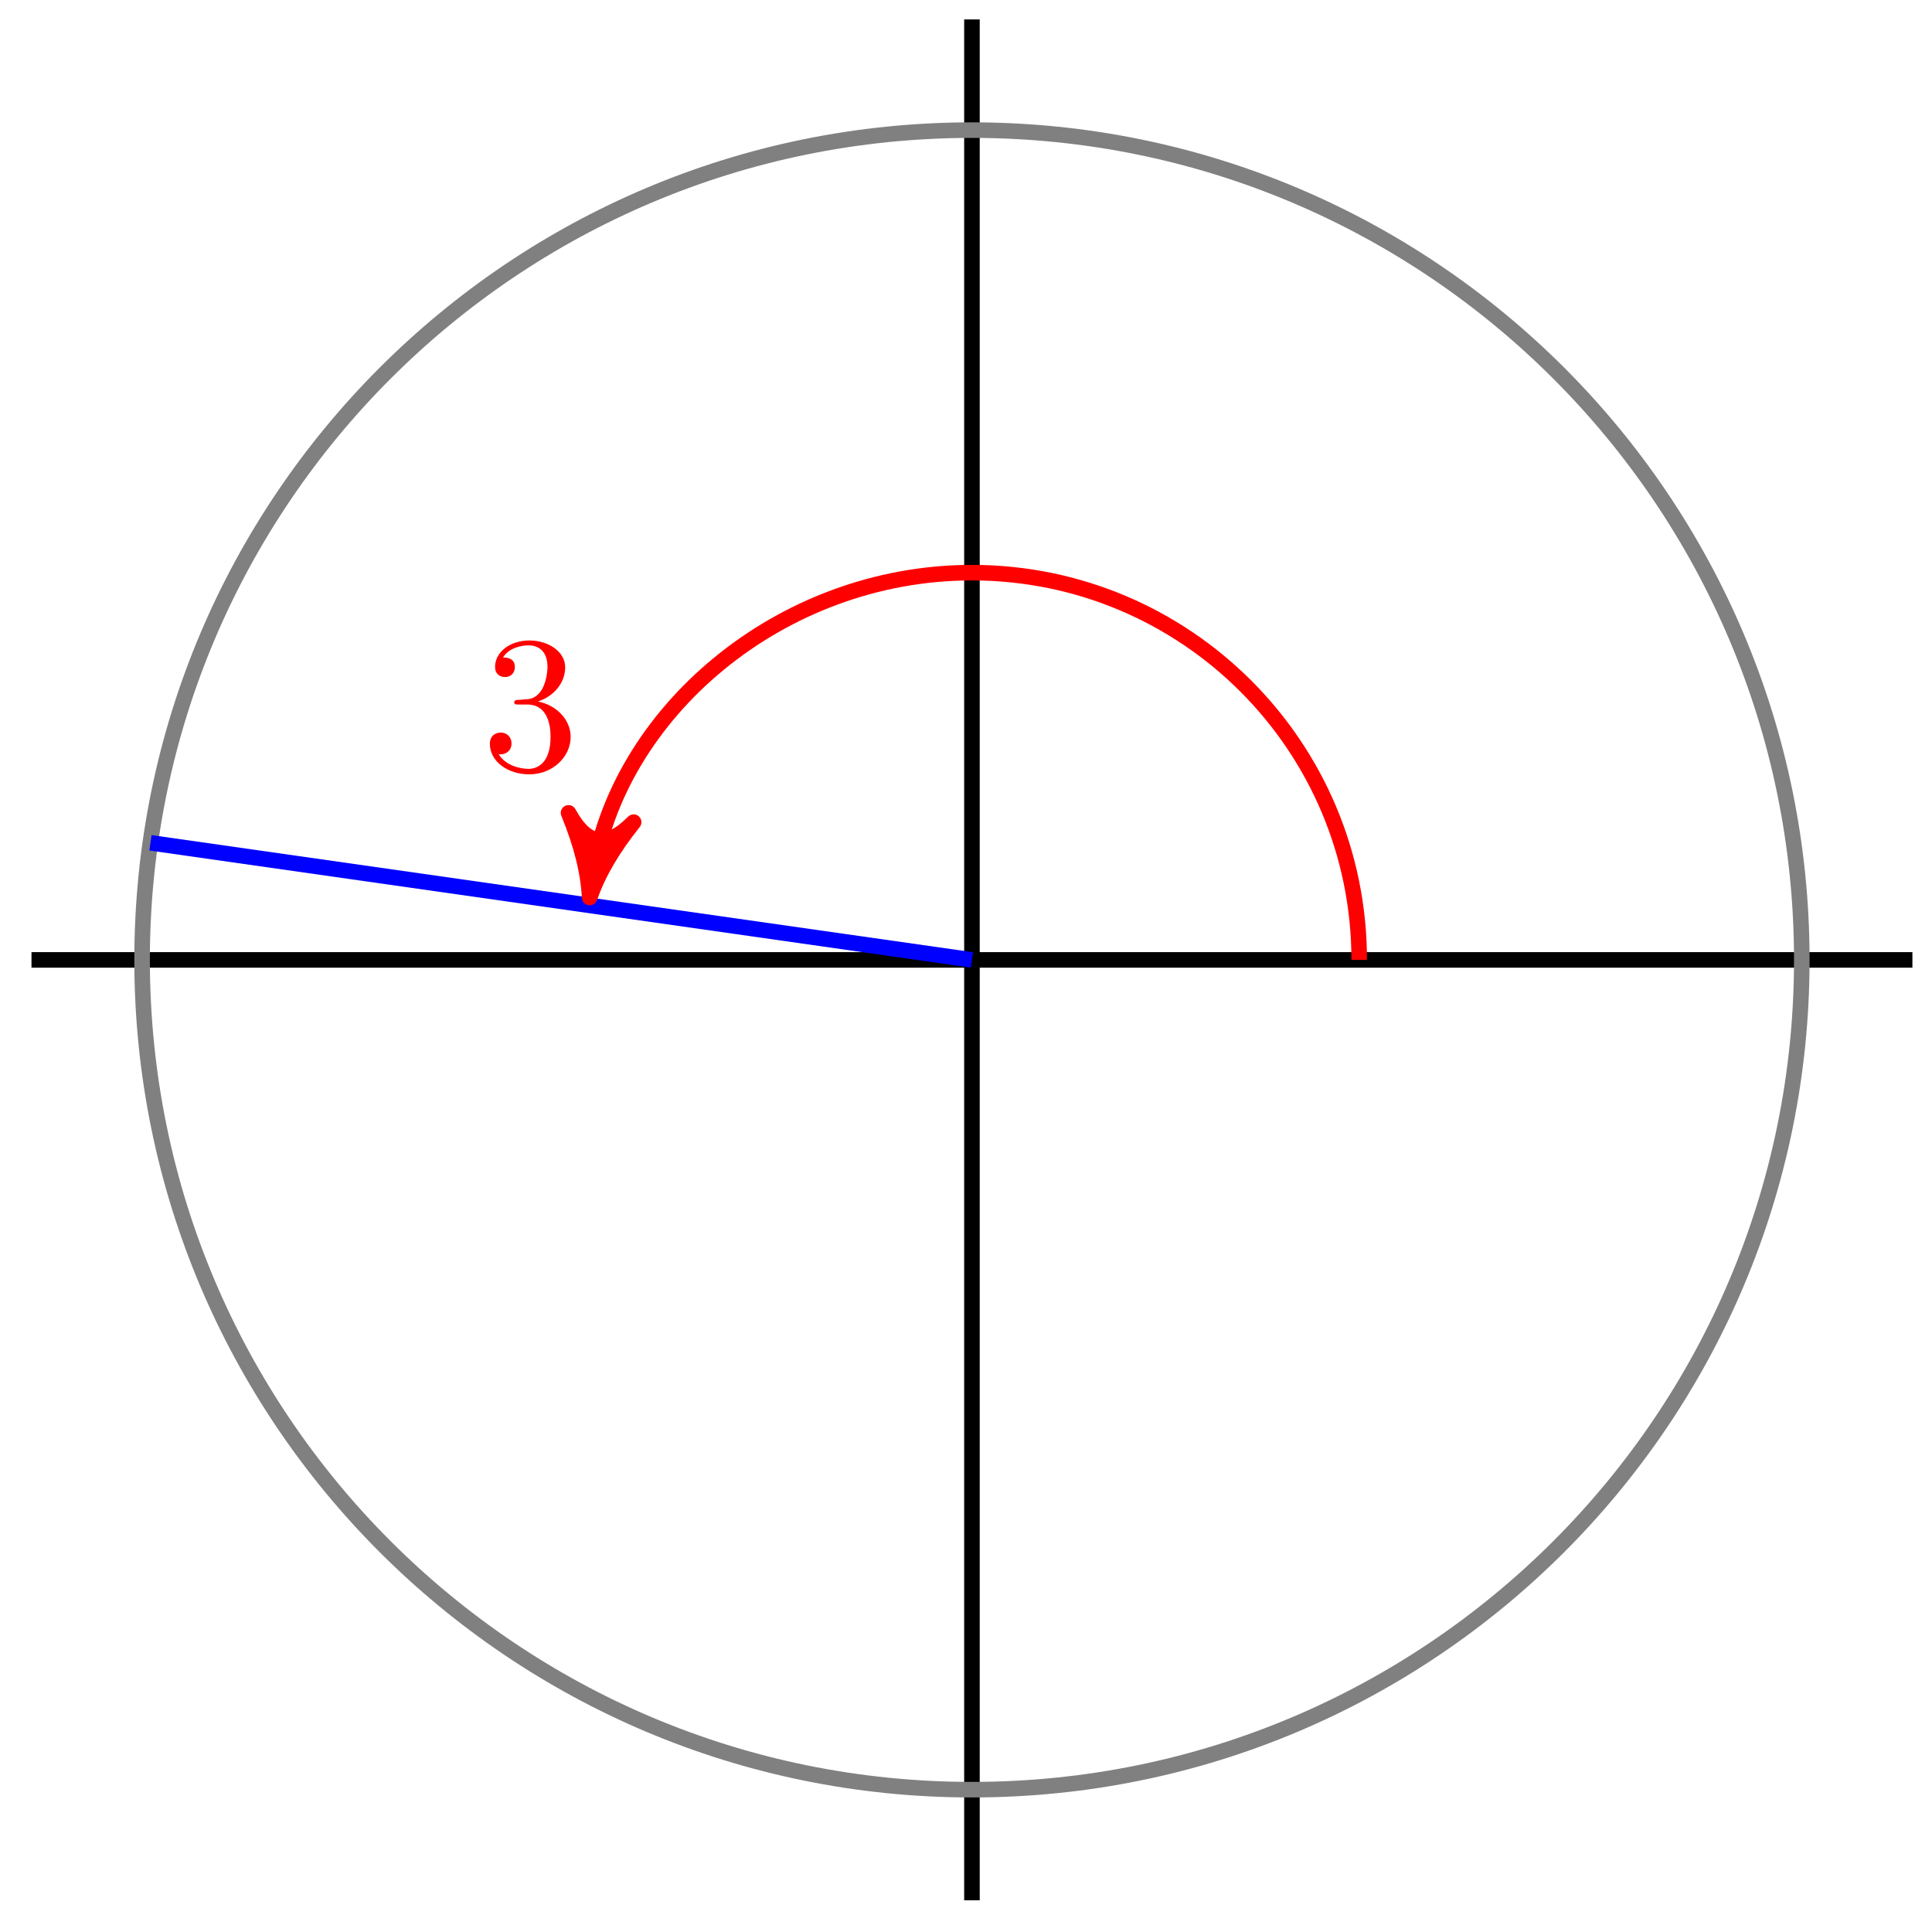
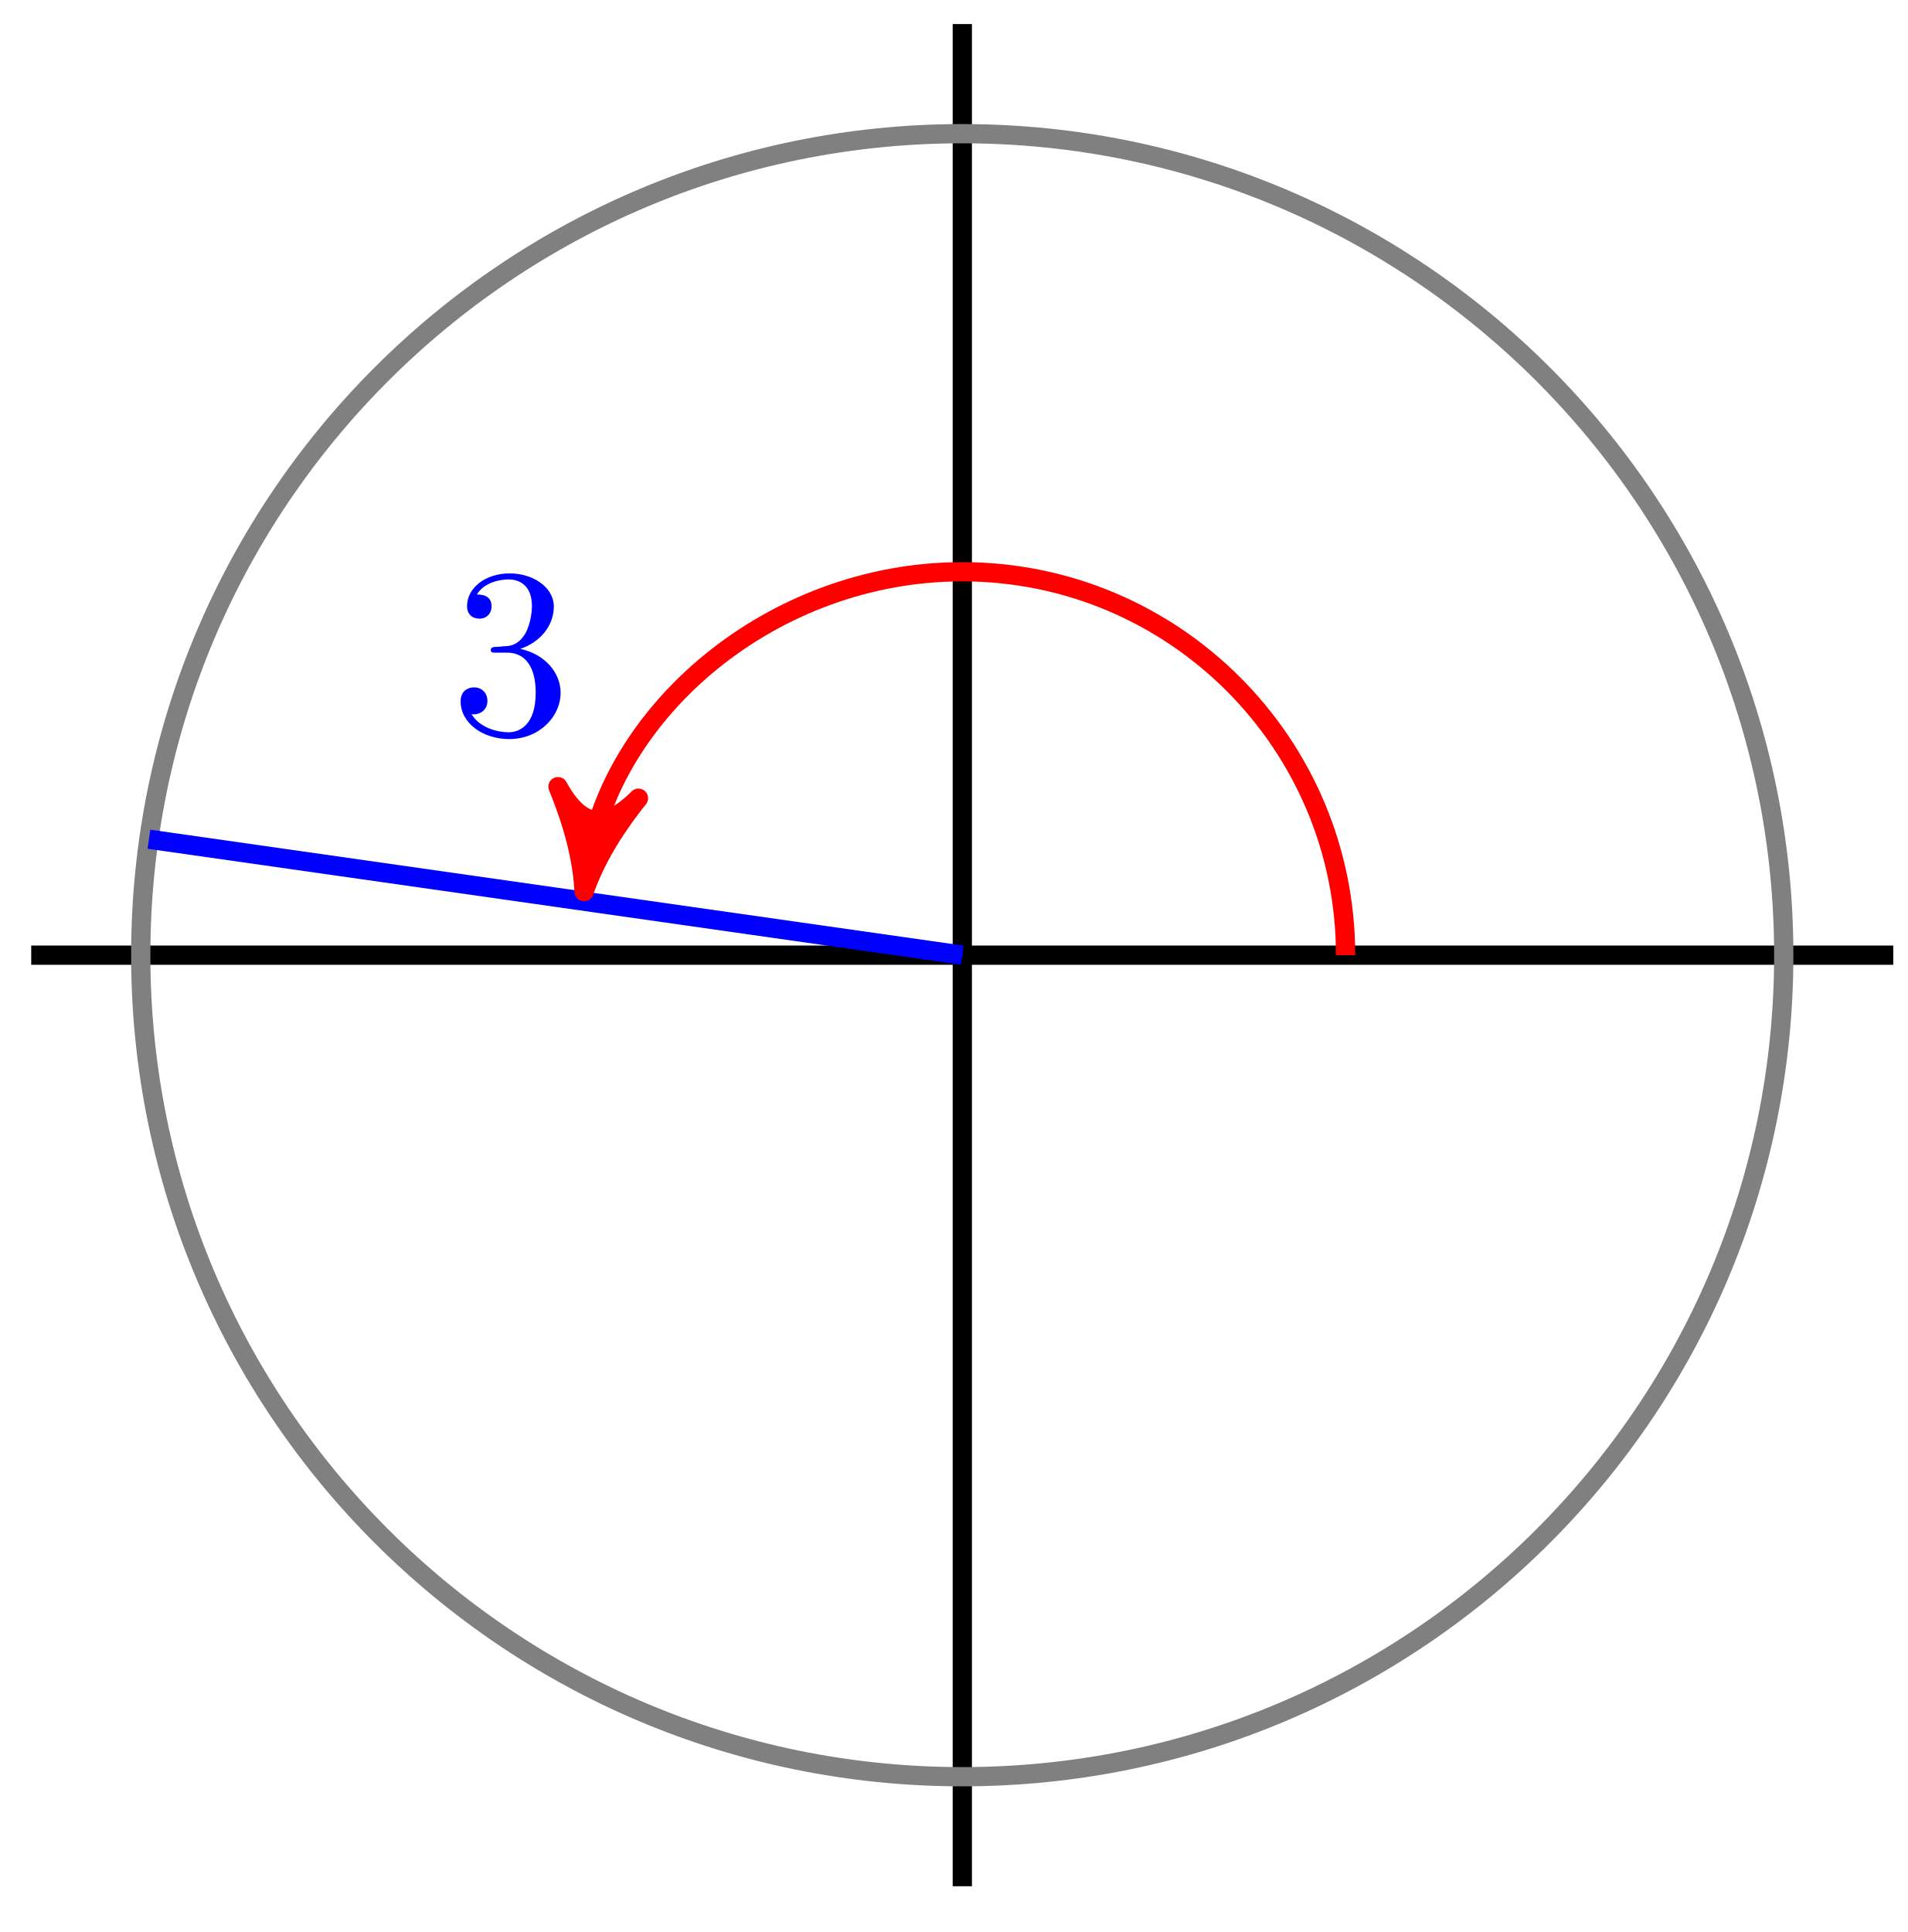
- <svg xmlns="http://www.w3.org/2000/svg" xmlns:xlink="http://www.w3.org/1999/xlink" width="99pt" height="99pt" viewBox="0 0 99 99" version="1.1">
+ <svg xmlns="http://www.w3.org/2000/svg" xmlns:xlink="http://www.w3.org/1999/xlink" width="79pt" height="80pt" viewBox="0 0 79 80" version="1.1">
  <defs>
    <g>
      <symbol overflow="visible" id="glyph0-0">
        <path style="stroke:none;" d="" />
      </symbol>
      <symbol overflow="visible" id="glyph0-1">
        <path style="stroke:none;" d="M 4.562 -1.703 C 4.562 -2.516 3.922 -3.297 2.891 -3.516 C 3.703 -3.781 4.281 -4.469 4.281 -5.266 C 4.281 -6.078 3.406 -6.641 2.453 -6.641 C 1.453 -6.641 0.688 -6.047 0.688 -5.281 C 0.688 -4.953 0.906 -4.766 1.203 -4.766 C 1.5 -4.766 1.703 -4.984 1.703 -5.281 C 1.703 -5.766 1.234 -5.766 1.094 -5.766 C 1.391 -6.266 2.047 -6.391 2.406 -6.391 C 2.828 -6.391 3.375 -6.172 3.375 -5.281 C 3.375 -5.156 3.344 -4.578 3.094 -4.141 C 2.797 -3.656 2.453 -3.625 2.203 -3.625 C 2.125 -3.609 1.891 -3.594 1.812 -3.594 C 1.734 -3.578 1.672 -3.562 1.672 -3.469 C 1.672 -3.359 1.734 -3.359 1.906 -3.359 L 2.344 -3.359 C 3.156 -3.359 3.531 -2.688 3.531 -1.703 C 3.531 -0.344 2.844 -0.062 2.406 -0.062 C 1.969 -0.062 1.219 -0.234 0.875 -0.812 C 1.219 -0.766 1.531 -0.984 1.531 -1.359 C 1.531 -1.719 1.266 -1.922 0.984 -1.922 C 0.734 -1.922 0.422 -1.781 0.422 -1.344 C 0.422 -0.438 1.344 0.219 2.438 0.219 C 3.656 0.219 4.562 -0.688 4.562 -1.703 Z M 4.562 -1.703 " />
      </symbol>
    </g>
  </defs>
  <g id="surface1">
-     <path style="fill:none;stroke-width:0.797;stroke-linecap:butt;stroke-linejoin:miter;stroke:rgb(0%,0%,0%);stroke-opacity:1;stroke-miterlimit:10;" d="M -48.189 -0.001 L 48.189 -0.001 " transform="matrix(1.00005,0,0,-1,49.80474,49.187)" />
-     <path style="fill:none;stroke-width:0.797;stroke-linecap:butt;stroke-linejoin:miter;stroke:rgb(0%,0%,0%);stroke-opacity:1;stroke-miterlimit:10;" d="M -0 -48.188 L -0 48.191 " transform="matrix(1.00005,0,0,-1,49.80474,49.187)" />
-     <path style="fill:none;stroke-width:0.797;stroke-linecap:butt;stroke-linejoin:miter;stroke:rgb(50%,50%,50%);stroke-opacity:1;stroke-miterlimit:10;" d="M 42.521 -0.001 C 42.521 23.484 23.483 42.519 -0 42.519 C -23.483 42.519 -42.521 23.484 -42.521 -0.001 C -42.521 -23.485 -23.483 -42.52 -0 -42.52 C 23.483 -42.52 42.521 -23.485 42.521 -0.001 Z M 42.521 -0.001 " transform="matrix(1.00005,0,0,-1,49.80474,49.187)" />
-     <path style="fill:none;stroke-width:0.797;stroke-linecap:butt;stroke-linejoin:miter;stroke:rgb(0%,0%,100%);stroke-opacity:1;stroke-miterlimit:10;" d="M -42.092 6 L -0 -0.001 " transform="matrix(1.00005,0,0,-1,49.80474,49.187)" />
-     <path style="fill:none;stroke-width:0.797;stroke-linecap:butt;stroke-linejoin:miter;stroke:rgb(100%,0%,0%);stroke-opacity:1;stroke-miterlimit:10;" d="M 19.843 -0.001 C 19.843 10.96 10.96 19.843 -0 19.843 C -9.875 19.843 -18.249 12.578 -19.44 4.222 " transform="matrix(1.00005,0,0,-1,49.80474,49.187)" />
-     <path style="fill-rule:nonzero;fill:rgb(100%,0%,0%);fill-opacity:1;stroke-width:0.797;stroke-linecap:butt;stroke-linejoin:round;stroke:rgb(100%,0%,0%);stroke-opacity:1;stroke-miterlimit:10;" d="M 1.036 -0.002 C -0.26 0.259 -1.553 0.777 -3.107 1.685 C -1.555 0.517 -1.554 -0.517 -3.108 -1.685 C -1.552 -0.777 -0.261 -0.258 1.036 -0.002 Z M 1.036 -0.002 " transform="matrix(-0.141087,0.98996,0.990009,0.14108,30.36275,44.96674)" />
-     <g style="fill:rgb(100%,0%,0%);fill-opacity:1;">
-       <use xlink:href="#glyph0-1" x="24.68" y="39.46" />
+     <path style="fill:none;stroke-width:0.797;stroke-linecap:butt;stroke-linejoin:miter;stroke:rgb(0%,0%,0%);stroke-opacity:1;stroke-miterlimit:10;" d="M -38.553 0 L 38.552 0 " transform="matrix(1,0,0,-1.00005,39.846,39.55123)" />
+     <path style="fill:none;stroke-width:0.797;stroke-linecap:butt;stroke-linejoin:miter;stroke:rgb(0%,0%,0%);stroke-opacity:1;stroke-miterlimit:10;" d="M 0.002 -38.552 L 0.002 38.553 " transform="matrix(1,0,0,-1.00005,39.846,39.55123)" />
+     <path style="fill:none;stroke-width:0.797;stroke-linecap:butt;stroke-linejoin:miter;stroke:rgb(50%,50%,50%);stroke-opacity:1;stroke-miterlimit:10;" d="M 34.017 0 C 34.017 18.789 18.787 34.014 0.002 34.014 C -18.787 34.014 -34.018 18.789 -34.018 0 C -34.018 -18.788 -18.787 -34.017 0.002 -34.017 C 18.787 -34.017 34.017 -18.788 34.017 0 Z M 34.017 0 " transform="matrix(1,0,0,-1.00005,39.846,39.55123)" />
+     <path style="fill:none;stroke-width:0.797;stroke-linecap:butt;stroke-linejoin:miter;stroke:rgb(0%,0%,100%);stroke-opacity:1;stroke-miterlimit:10;" d="M -33.678 4.801 L 0.002 0 " transform="matrix(1,0,0,-1.00005,39.846,39.55123)" />
+     <path style="fill:none;stroke-width:0.797;stroke-linecap:butt;stroke-linejoin:miter;stroke:rgb(100%,0%,0%);stroke-opacity:1;stroke-miterlimit:10;" d="M 15.873 0 C 15.873 8.766 8.767 15.875 0.002 15.875 C -7.901 15.875 -14.6 10.062 -15.514 3.66 " transform="matrix(1,0,0,-1.00005,39.846,39.55123)" />
+     <path style="fill-rule:nonzero;fill:rgb(100%,0%,0%);fill-opacity:1;stroke-width:0.797;stroke-linecap:butt;stroke-linejoin:round;stroke:rgb(100%,0%,0%);stroke-opacity:1;stroke-miterlimit:10;" d="M 1.038 0 C -0.258 0.258 -1.555 0.775 -3.108 1.682 C -1.554 0.519 -1.556 -0.519 -3.11 -1.684 C -1.555 -0.776 -0.259 -0.259 1.038 0 Z M 1.038 0 " transform="matrix(-0.14108,0.990009,0.98996,0.141087,24.33361,35.89079)" />
+     <g style="fill:rgb(0%,0%,100%);fill-opacity:1;">
+       <use xlink:href="#glyph0-1" x="18.652" y="30.384" />
    </g>
  </g>
</svg>
